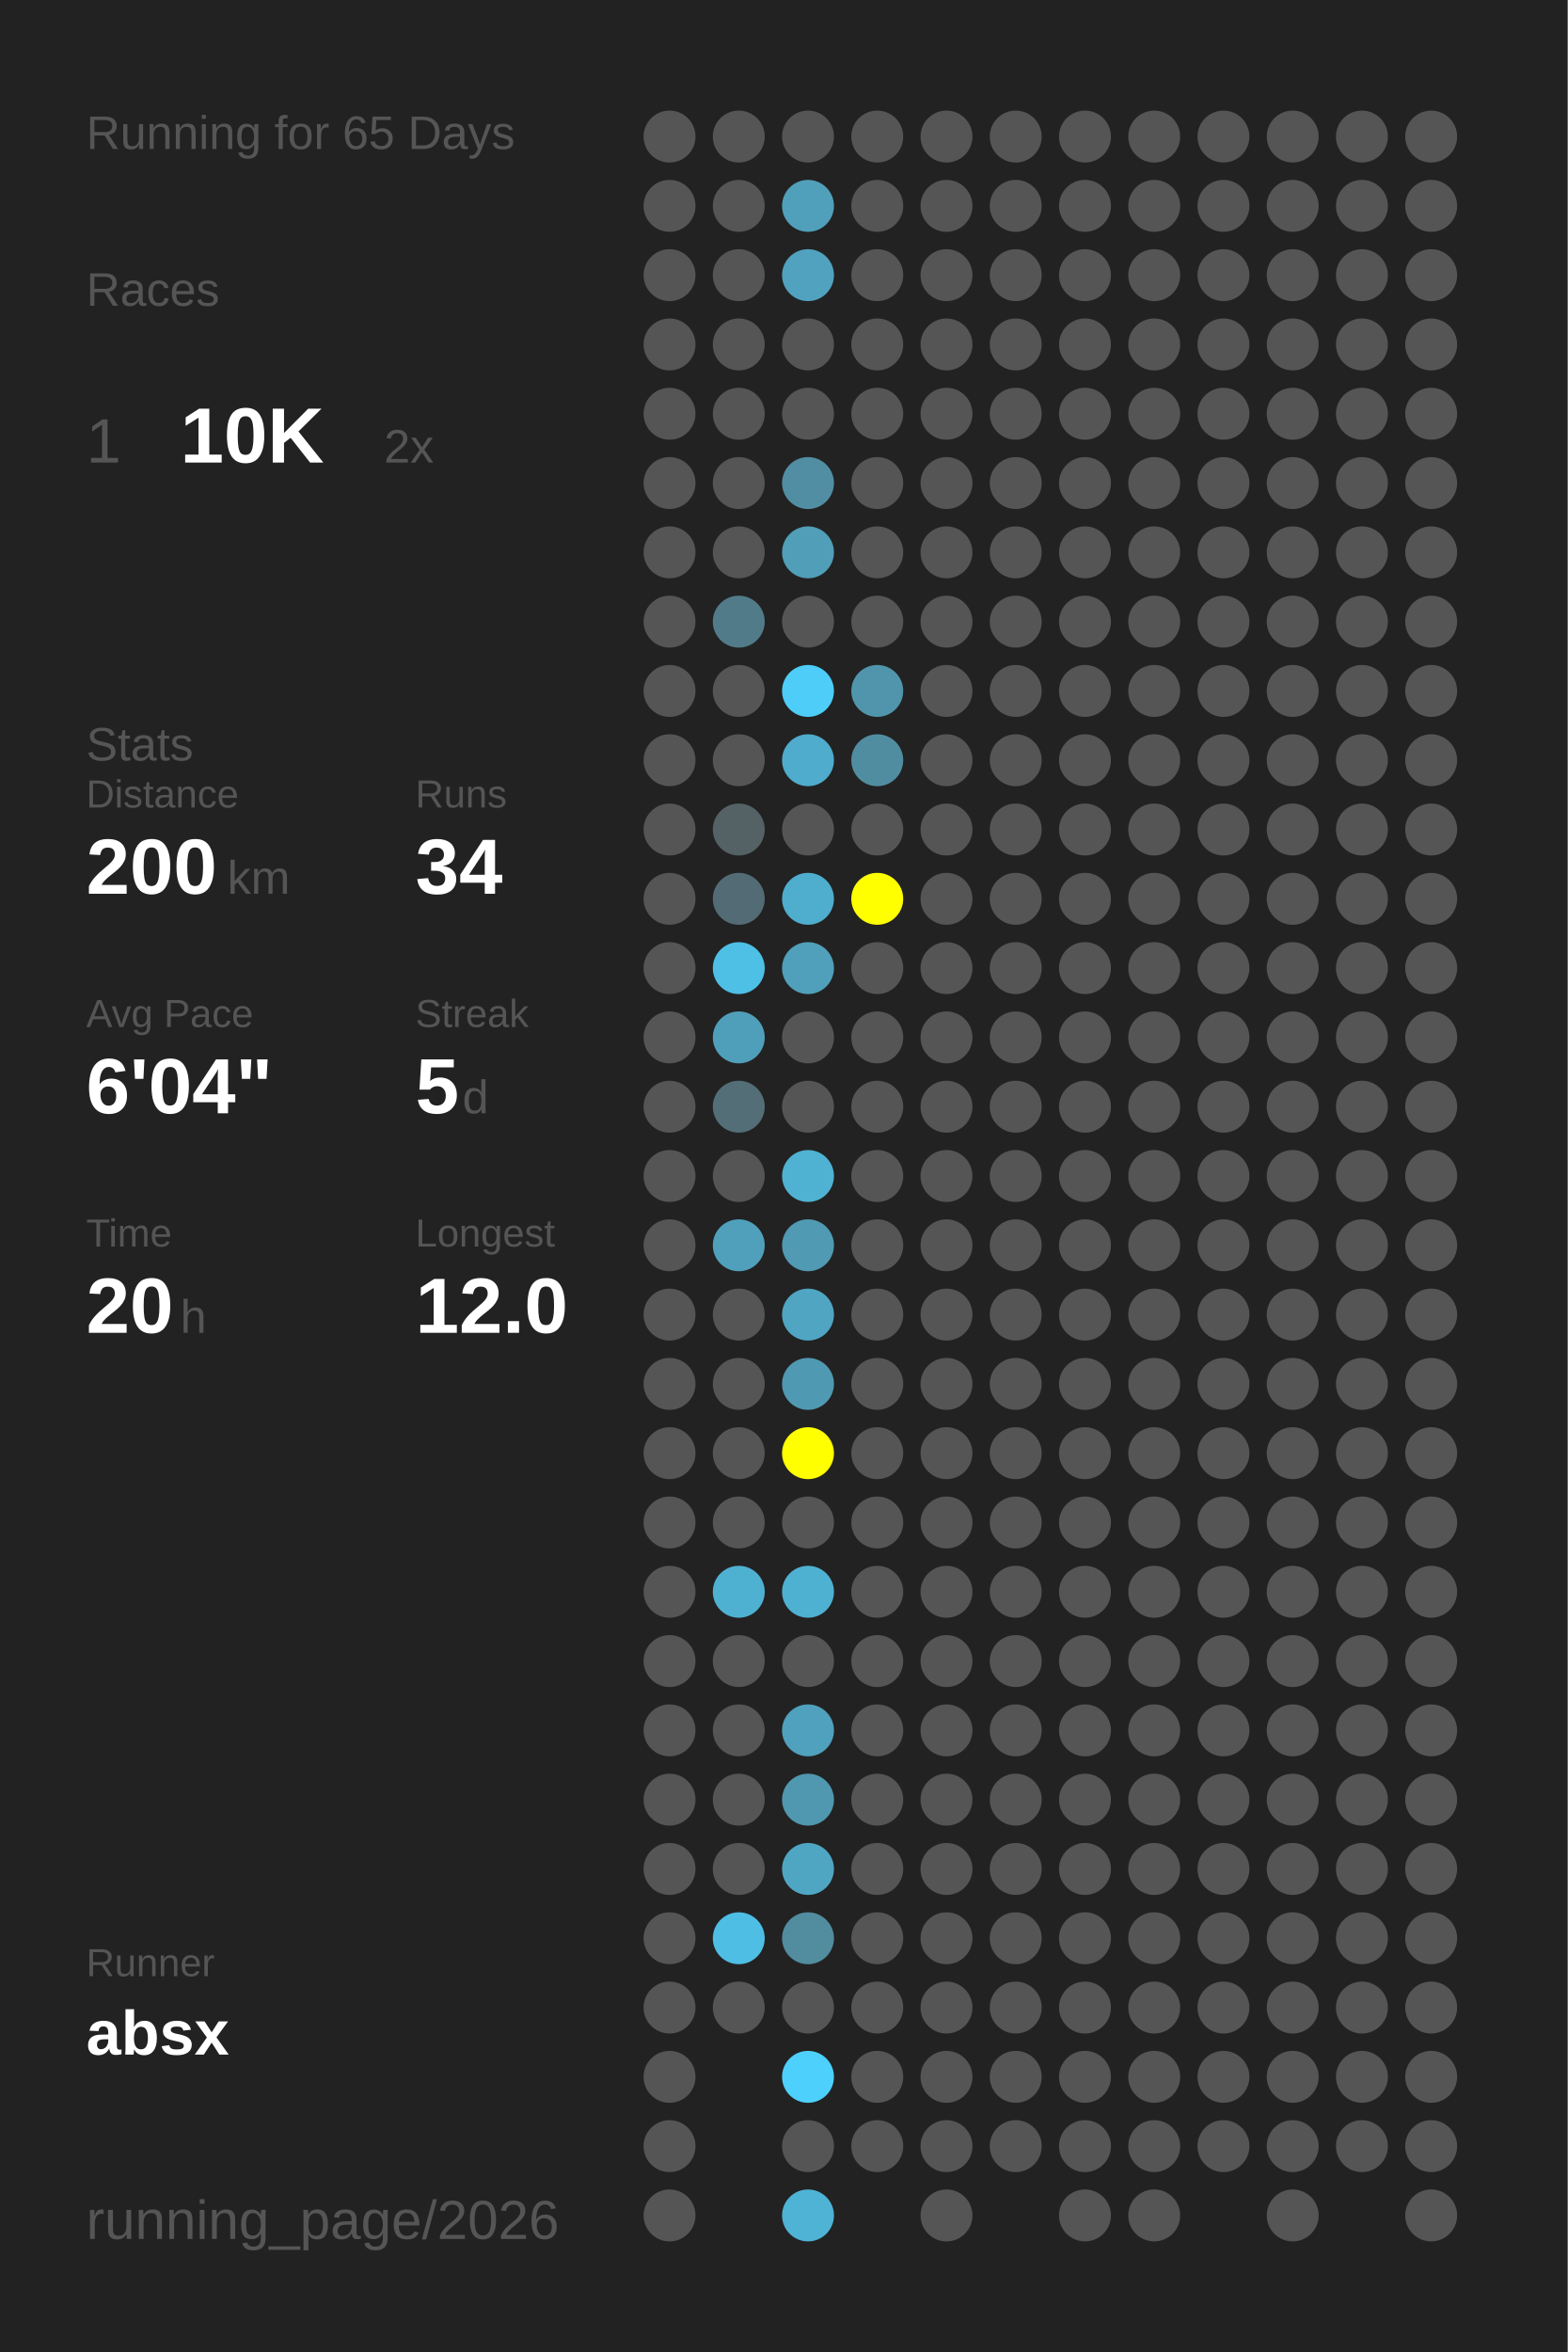
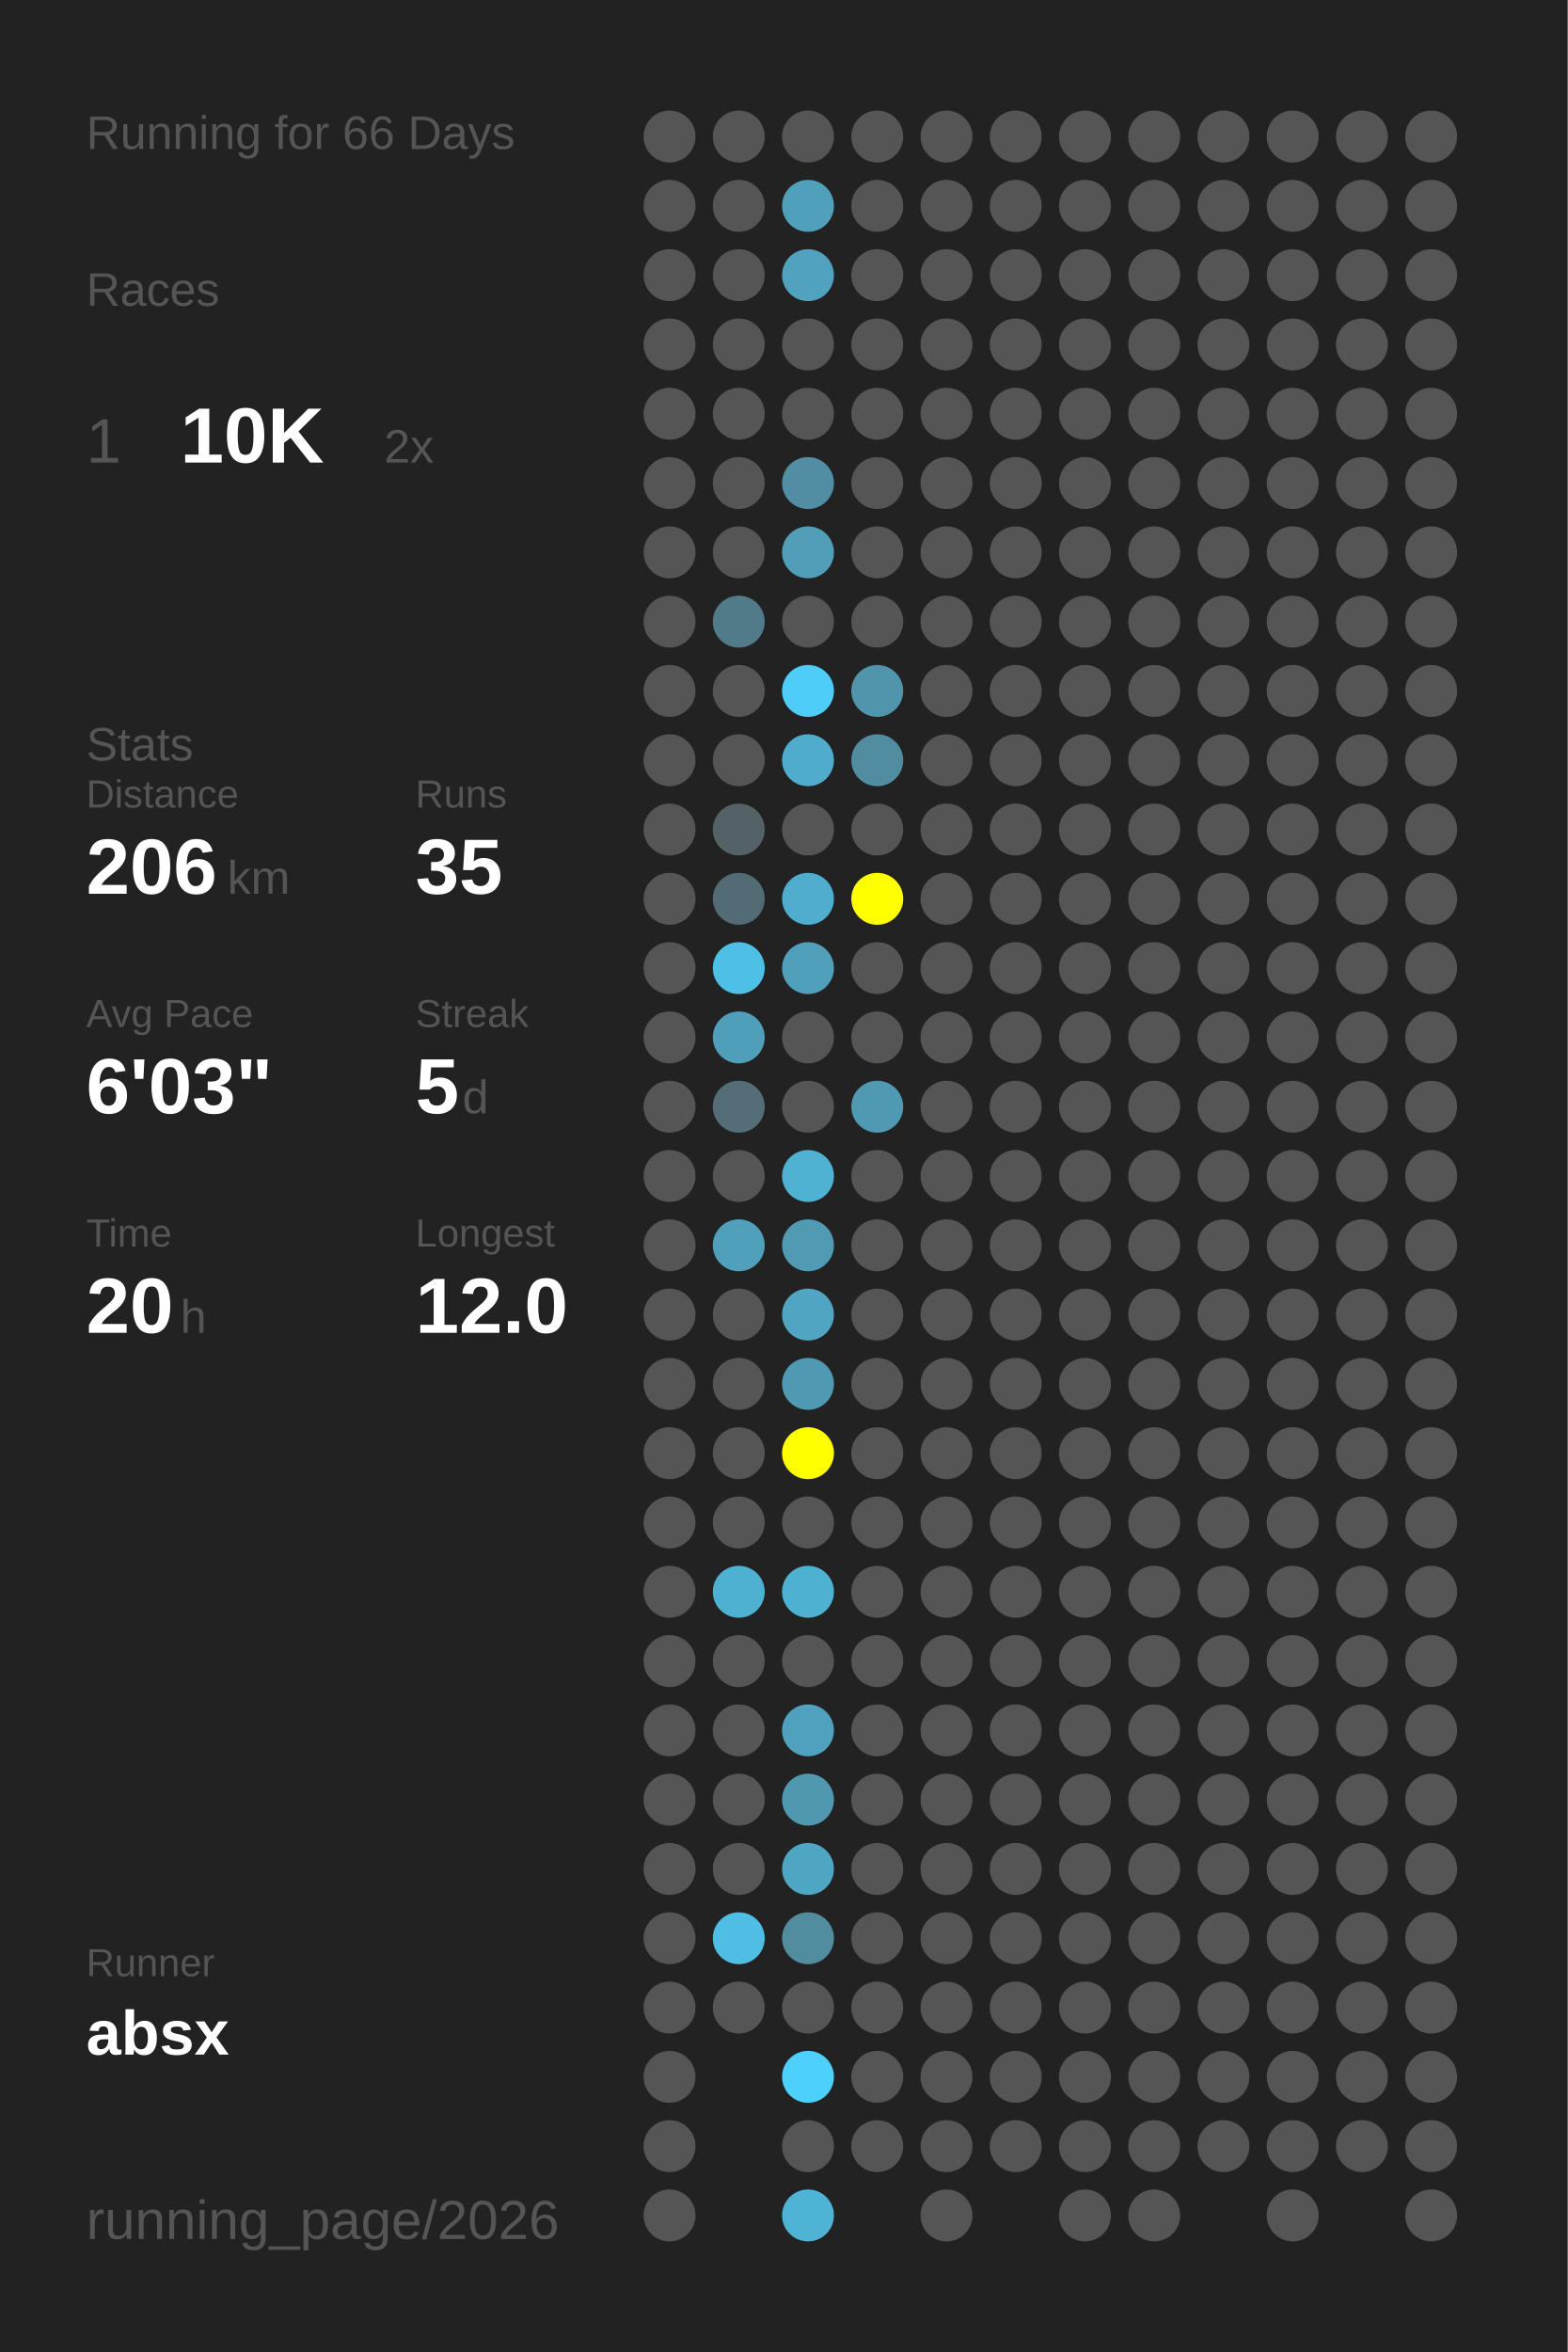
<svg xmlns="http://www.w3.org/2000/svg" baseProfile="full" height="300mm" version="1.1" viewBox="0,0,200,300" width="200mm">
  <defs />
  <rect fill="#222222" height="300" width="200" x="0" y="0" />
-   <text fill="#555555" style="font-size:6px; font-family:Arial;" x="11" y="19">Running for 65 Days</text>
+   <text fill="#555555" style="font-size:6px; font-family:Arial;" x="11" y="19">Running for 66 Days</text>
  <text fill="#555555" style="font-size:6px; font-family:Arial;" x="11" y="39">Races</text>
  <text fill="#555555" style="font-size:8px; font-family:Arial;" x="11" y="59">1</text>
  <text fill="#FFFFFF" style="font-size:10px; font-family:Arial; font-weight:bold;" x="23" y="59">10K</text>
  <text fill="#555555" style="font-size:6px; font-family:Arial;" x="49" y="59">2x</text>
  <text fill="#555555" style="font-size:6px; font-family:Arial;" x="11" y="97">Stats</text>
  <text fill="#555555" style="font-size:5px; font-family:Arial;" x="11" y="103">Distance</text>
-   <text fill="#FFFFFF" style="font-size:10px; font-family:Arial; font-weight:bold;" x="11" y="114">200</text>
+   <text fill="#FFFFFF" style="font-size:10px; font-family:Arial; font-weight:bold;" x="11" y="114">206</text>
  <text fill="#555555" style="font-size:6px; font-family:Arial;" x="29" y="114">km</text>
  <text fill="#555555" style="font-size:5px; font-family:Arial;" x="53" y="103">Runs</text>
-   <text fill="#FFFFFF" style="font-size:10px; font-family:Arial; font-weight:bold;" x="53" y="114">34</text>
+   <text fill="#FFFFFF" style="font-size:10px; font-family:Arial; font-weight:bold;" x="53" y="114">35</text>
  <text fill="#555555" style="font-size:5px; font-family:Arial;" x="11" y="131">Avg Pace</text>
-   <text fill="#FFFFFF" style="font-size:10px; font-family:Arial; font-weight:bold;" x="11" y="142">6'04"</text>
+   <text fill="#FFFFFF" style="font-size:10px; font-family:Arial; font-weight:bold;" x="11" y="142">6'03"</text>
  <text fill="#555555" style="font-size:5px; font-family:Arial;" x="53" y="131">Streak</text>
  <text fill="#FFFFFF" style="font-size:10px; font-family:Arial; font-weight:bold;" x="53" y="142">5</text>
  <text fill="#555555" style="font-size:6px; font-family:Arial;" x="59" y="142">d</text>
  <text fill="#555555" style="font-size:5px; font-family:Arial;" x="11" y="159">Time</text>
  <text fill="#FFFFFF" style="font-size:10px; font-family:Arial; font-weight:bold;" x="11" y="170">20</text>
  <text fill="#555555" style="font-size:6px; font-family:Arial;" x="23" y="170">h</text>
  <text fill="#555555" style="font-size:5px; font-family:Arial;" x="53" y="159">Longest</text>
  <text fill="#FFFFFF" style="font-size:10px; font-family:Arial; font-weight:bold;" x="53" y="170">12.0</text>
  <text fill="#555555" style="font-size:5px; font-family:Arial;" x="11" y="252.065">Runner</text>
  <text fill="#FFFFFF" style="font-size:8px; font-family:Arial; font-weight:bold;" x="11" y="262.065">absx</text>
  <text fill="#555555" style="font-size:7px; font-family:Arial;" x="11" y="285.581">running_page/2026</text>
  <circle cx="85.417" cy="17.419" fill="#555555" r="3.312" />
  <circle cx="85.417" cy="26.258" fill="#555555" r="3.312" />
  <circle cx="85.417" cy="35.097" fill="#555555" r="3.312" />
  <circle cx="85.417" cy="43.935" fill="#555555" r="3.312" />
  <circle cx="85.417" cy="52.774" fill="#555555" r="3.312" />
  <circle cx="85.417" cy="61.613" fill="#555555" r="3.312" />
  <circle cx="85.417" cy="70.452" fill="#555555" r="3.312" />
  <circle cx="85.417" cy="79.29" fill="#555555" r="3.312" />
  <circle cx="85.417" cy="88.129" fill="#555555" r="3.312" />
  <circle cx="85.417" cy="96.968" fill="#555555" r="3.312" />
  <circle cx="85.417" cy="105.806" fill="#555555" r="3.312" />
  <circle cx="85.417" cy="114.645" fill="#555555" r="3.312" />
  <circle cx="85.417" cy="123.484" fill="#555555" r="3.312" />
  <circle cx="85.417" cy="132.323" fill="#555555" r="3.312" />
  <circle cx="85.417" cy="141.161" fill="#555555" r="3.312" />
  <circle cx="85.417" cy="150" fill="#555555" r="3.312" />
  <circle cx="85.417" cy="158.839" fill="#555555" r="3.312" />
  <circle cx="85.417" cy="167.677" fill="#555555" r="3.312" />
  <circle cx="85.417" cy="176.516" fill="#555555" r="3.312" />
  <circle cx="85.417" cy="185.355" fill="#555555" r="3.312" />
  <circle cx="85.417" cy="194.194" fill="#555555" r="3.312" />
  <circle cx="85.417" cy="203.032" fill="#555555" r="3.312" />
  <circle cx="85.417" cy="211.871" fill="#555555" r="3.312" />
  <circle cx="85.417" cy="220.71" fill="#555555" r="3.312" />
  <circle cx="85.417" cy="229.548" fill="#555555" r="3.312" />
  <circle cx="85.417" cy="238.387" fill="#555555" r="3.312" />
  <circle cx="85.417" cy="247.226" fill="#555555" r="3.312" />
  <circle cx="85.417" cy="256.065" fill="#555555" r="3.312" />
  <circle cx="85.417" cy="264.903" fill="#555555" r="3.312" />
  <circle cx="85.417" cy="273.742" fill="#555555" r="3.312" />
  <circle cx="85.417" cy="282.581" fill="#555555" r="3.312" />
  <circle cx="94.25" cy="17.419" fill="#555555" r="3.312" />
  <circle cx="94.25" cy="26.258" fill="#555555" r="3.312" />
  <circle cx="94.25" cy="35.097" fill="#555555" r="3.312" />
  <circle cx="94.25" cy="43.935" fill="#555555" r="3.312" />
  <circle cx="94.25" cy="52.774" fill="#555555" r="3.312" />
  <circle cx="94.25" cy="61.613" fill="#555555" r="3.312" />
  <circle cx="94.25" cy="70.452" fill="#555555" r="3.312" />
  <circle cx="94.25" cy="79.29" fill="#527b89" r="3.312" />
  <circle cx="94.25" cy="88.129" fill="#555555" r="3.312" />
  <circle cx="94.25" cy="96.968" fill="#555555" r="3.312" />
  <circle cx="94.25" cy="105.806" fill="#546266" r="3.312" />
  <circle cx="94.25" cy="114.645" fill="#536b74" r="3.312" />
  <circle cx="94.25" cy="123.484" fill="#4ebfe5" r="3.312" />
  <circle cx="94.25" cy="132.323" fill="#509fba" r="3.312" />
  <circle cx="94.25" cy="141.161" fill="#536e77" r="3.312" />
  <circle cx="94.25" cy="150" fill="#555555" r="3.312" />
  <circle cx="94.25" cy="158.839" fill="#50a0bb" r="3.312" />
  <circle cx="94.25" cy="167.677" fill="#555555" r="3.312" />
  <circle cx="94.25" cy="176.516" fill="#555555" r="3.312" />
  <circle cx="94.25" cy="185.355" fill="#555555" r="3.312" />
  <circle cx="94.25" cy="194.194" fill="#555555" r="3.312" />
  <circle cx="94.25" cy="203.032" fill="#4fb1d2" r="3.312" />
  <circle cx="94.25" cy="211.871" fill="#555555" r="3.312" />
  <circle cx="94.25" cy="220.71" fill="#555555" r="3.312" />
  <circle cx="94.25" cy="229.548" fill="#555555" r="3.312" />
  <circle cx="94.25" cy="238.387" fill="#555555" r="3.312" />
  <circle cx="94.25" cy="247.226" fill="#4ebee4" r="3.312" />
  <circle cx="94.25" cy="256.065" fill="#555555" r="3.312" />
  <circle cx="103.083" cy="17.419" fill="#555555" r="3.312" />
  <circle cx="103.083" cy="26.258" fill="#50a0bb" r="3.312" />
  <circle cx="103.083" cy="35.097" fill="#50a2bf" r="3.312" />
  <circle cx="103.083" cy="43.935" fill="#555555" r="3.312" />
  <circle cx="103.083" cy="52.774" fill="#555555" r="3.312" />
  <circle cx="103.083" cy="61.613" fill="#518ea3" r="3.312" />
  <circle cx="103.083" cy="70.452" fill="#509eb8" r="3.312" />
  <circle cx="103.083" cy="79.29" fill="#555555" r="3.312" />
  <circle cx="103.083" cy="88.129" fill="#4dcdf8" r="3.312" />
  <circle cx="103.083" cy="96.968" fill="#4faccc" r="3.312" />
  <circle cx="103.083" cy="105.806" fill="#555555" r="3.312" />
  <circle cx="103.083" cy="114.645" fill="#4fadcd" r="3.312" />
  <circle cx="103.083" cy="123.484" fill="#50a0bb" r="3.312" />
  <circle cx="103.083" cy="132.323" fill="#555555" r="3.312" />
  <circle cx="103.083" cy="141.161" fill="#555555" r="3.312" />
  <circle cx="103.083" cy="150" fill="#4fb2d3" r="3.312" />
  <circle cx="103.083" cy="158.839" fill="#509ab3" r="3.312" />
  <circle cx="103.083" cy="167.677" fill="#4fa5c2" r="3.312" />
  <circle cx="103.083" cy="176.516" fill="#5099b2" r="3.312" />
  <circle cx="103.083" cy="185.355" fill="#FFFF00" r="3.312" />
  <circle cx="103.083" cy="194.194" fill="#555555" r="3.312" />
  <circle cx="103.083" cy="203.032" fill="#4fb1d2" r="3.312" />
  <circle cx="103.083" cy="211.871" fill="#555555" r="3.312" />
  <circle cx="103.083" cy="220.71" fill="#50a1bd" r="3.312" />
  <circle cx="103.083" cy="229.548" fill="#5098b0" r="3.312" />
  <circle cx="103.083" cy="238.387" fill="#4fa6c3" r="3.312" />
  <circle cx="103.083" cy="247.226" fill="#518c9f" r="3.312" />
  <circle cx="103.083" cy="256.065" fill="#555555" r="3.312" />
  <circle cx="103.083" cy="264.903" fill="#4dd0fc" r="3.312" />
  <circle cx="103.083" cy="273.742" fill="#555555" r="3.312" />
  <circle cx="103.083" cy="282.581" fill="#4eb3d5" r="3.312" />
  <circle cx="111.917" cy="17.419" fill="#555555" r="3.312" />
  <circle cx="111.917" cy="26.258" fill="#555555" r="3.312" />
  <circle cx="111.917" cy="35.097" fill="#555555" r="3.312" />
  <circle cx="111.917" cy="43.935" fill="#555555" r="3.312" />
  <circle cx="111.917" cy="52.774" fill="#555555" r="3.312" />
  <circle cx="111.917" cy="61.613" fill="#555555" r="3.312" />
  <circle cx="111.917" cy="70.452" fill="#555555" r="3.312" />
  <circle cx="111.917" cy="79.29" fill="#555555" r="3.312" />
  <circle cx="111.917" cy="88.129" fill="#5095ac" r="3.312" />
  <circle cx="111.917" cy="96.968" fill="#518da1" r="3.312" />
  <circle cx="111.917" cy="105.806" fill="#555555" r="3.312" />
  <circle cx="111.917" cy="114.645" fill="#FFFF00" r="3.312" />
  <circle cx="111.917" cy="123.484" fill="#555555" r="3.312" />
  <circle cx="111.917" cy="132.323" fill="#555555" r="3.312" />
-   <circle cx="111.917" cy="141.161" fill="#555555" r="3.312" />
+   <circle cx="111.917" cy="141.161" fill="#5099b2" r="3.312" />
  <circle cx="111.917" cy="150" fill="#555555" r="3.312" />
  <circle cx="111.917" cy="158.839" fill="#555555" r="3.312" />
  <circle cx="111.917" cy="167.677" fill="#555555" r="3.312" />
  <circle cx="111.917" cy="176.516" fill="#555555" r="3.312" />
  <circle cx="111.917" cy="185.355" fill="#555555" r="3.312" />
  <circle cx="111.917" cy="194.194" fill="#555555" r="3.312" />
  <circle cx="111.917" cy="203.032" fill="#555555" r="3.312" />
  <circle cx="111.917" cy="211.871" fill="#555555" r="3.312" />
  <circle cx="111.917" cy="220.71" fill="#555555" r="3.312" />
  <circle cx="111.917" cy="229.548" fill="#555555" r="3.312" />
  <circle cx="111.917" cy="238.387" fill="#555555" r="3.312" />
  <circle cx="111.917" cy="247.226" fill="#555555" r="3.312" />
  <circle cx="111.917" cy="256.065" fill="#555555" r="3.312" />
  <circle cx="111.917" cy="264.903" fill="#555555" r="3.312" />
  <circle cx="111.917" cy="273.742" fill="#555555" r="3.312" />
  <circle cx="120.75" cy="17.419" fill="#555555" r="3.312" />
  <circle cx="120.75" cy="26.258" fill="#555555" r="3.312" />
  <circle cx="120.75" cy="35.097" fill="#555555" r="3.312" />
  <circle cx="120.75" cy="43.935" fill="#555555" r="3.312" />
  <circle cx="120.75" cy="52.774" fill="#555555" r="3.312" />
  <circle cx="120.75" cy="61.613" fill="#555555" r="3.312" />
  <circle cx="120.75" cy="70.452" fill="#555555" r="3.312" />
  <circle cx="120.75" cy="79.29" fill="#555555" r="3.312" />
  <circle cx="120.75" cy="88.129" fill="#555555" r="3.312" />
  <circle cx="120.75" cy="96.968" fill="#555555" r="3.312" />
  <circle cx="120.75" cy="105.806" fill="#555555" r="3.312" />
  <circle cx="120.75" cy="114.645" fill="#555555" r="3.312" />
  <circle cx="120.75" cy="123.484" fill="#555555" r="3.312" />
  <circle cx="120.75" cy="132.323" fill="#555555" r="3.312" />
  <circle cx="120.75" cy="141.161" fill="#555555" r="3.312" />
  <circle cx="120.75" cy="150" fill="#555555" r="3.312" />
  <circle cx="120.75" cy="158.839" fill="#555555" r="3.312" />
  <circle cx="120.75" cy="167.677" fill="#555555" r="3.312" />
  <circle cx="120.75" cy="176.516" fill="#555555" r="3.312" />
  <circle cx="120.75" cy="185.355" fill="#555555" r="3.312" />
  <circle cx="120.75" cy="194.194" fill="#555555" r="3.312" />
  <circle cx="120.75" cy="203.032" fill="#555555" r="3.312" />
  <circle cx="120.75" cy="211.871" fill="#555555" r="3.312" />
  <circle cx="120.75" cy="220.71" fill="#555555" r="3.312" />
  <circle cx="120.75" cy="229.548" fill="#555555" r="3.312" />
  <circle cx="120.75" cy="238.387" fill="#555555" r="3.312" />
  <circle cx="120.75" cy="247.226" fill="#555555" r="3.312" />
  <circle cx="120.75" cy="256.065" fill="#555555" r="3.312" />
  <circle cx="120.75" cy="264.903" fill="#555555" r="3.312" />
  <circle cx="120.75" cy="273.742" fill="#555555" r="3.312" />
  <circle cx="120.75" cy="282.581" fill="#555555" r="3.312" />
  <circle cx="129.583" cy="17.419" fill="#555555" r="3.312" />
  <circle cx="129.583" cy="26.258" fill="#555555" r="3.312" />
  <circle cx="129.583" cy="35.097" fill="#555555" r="3.312" />
  <circle cx="129.583" cy="43.935" fill="#555555" r="3.312" />
  <circle cx="129.583" cy="52.774" fill="#555555" r="3.312" />
  <circle cx="129.583" cy="61.613" fill="#555555" r="3.312" />
  <circle cx="129.583" cy="70.452" fill="#555555" r="3.312" />
  <circle cx="129.583" cy="79.29" fill="#555555" r="3.312" />
  <circle cx="129.583" cy="88.129" fill="#555555" r="3.312" />
  <circle cx="129.583" cy="96.968" fill="#555555" r="3.312" />
  <circle cx="129.583" cy="105.806" fill="#555555" r="3.312" />
  <circle cx="129.583" cy="114.645" fill="#555555" r="3.312" />
  <circle cx="129.583" cy="123.484" fill="#555555" r="3.312" />
  <circle cx="129.583" cy="132.323" fill="#555555" r="3.312" />
  <circle cx="129.583" cy="141.161" fill="#555555" r="3.312" />
  <circle cx="129.583" cy="150" fill="#555555" r="3.312" />
  <circle cx="129.583" cy="158.839" fill="#555555" r="3.312" />
  <circle cx="129.583" cy="167.677" fill="#555555" r="3.312" />
  <circle cx="129.583" cy="176.516" fill="#555555" r="3.312" />
  <circle cx="129.583" cy="185.355" fill="#555555" r="3.312" />
  <circle cx="129.583" cy="194.194" fill="#555555" r="3.312" />
  <circle cx="129.583" cy="203.032" fill="#555555" r="3.312" />
  <circle cx="129.583" cy="211.871" fill="#555555" r="3.312" />
  <circle cx="129.583" cy="220.71" fill="#555555" r="3.312" />
  <circle cx="129.583" cy="229.548" fill="#555555" r="3.312" />
  <circle cx="129.583" cy="238.387" fill="#555555" r="3.312" />
  <circle cx="129.583" cy="247.226" fill="#555555" r="3.312" />
  <circle cx="129.583" cy="256.065" fill="#555555" r="3.312" />
  <circle cx="129.583" cy="264.903" fill="#555555" r="3.312" />
  <circle cx="129.583" cy="273.742" fill="#555555" r="3.312" />
  <circle cx="138.417" cy="17.419" fill="#555555" r="3.312" />
  <circle cx="138.417" cy="26.258" fill="#555555" r="3.312" />
  <circle cx="138.417" cy="35.097" fill="#555555" r="3.312" />
  <circle cx="138.417" cy="43.935" fill="#555555" r="3.312" />
  <circle cx="138.417" cy="52.774" fill="#555555" r="3.312" />
  <circle cx="138.417" cy="61.613" fill="#555555" r="3.312" />
  <circle cx="138.417" cy="70.452" fill="#555555" r="3.312" />
  <circle cx="138.417" cy="79.29" fill="#555555" r="3.312" />
  <circle cx="138.417" cy="88.129" fill="#555555" r="3.312" />
  <circle cx="138.417" cy="96.968" fill="#555555" r="3.312" />
  <circle cx="138.417" cy="105.806" fill="#555555" r="3.312" />
  <circle cx="138.417" cy="114.645" fill="#555555" r="3.312" />
  <circle cx="138.417" cy="123.484" fill="#555555" r="3.312" />
  <circle cx="138.417" cy="132.323" fill="#555555" r="3.312" />
  <circle cx="138.417" cy="141.161" fill="#555555" r="3.312" />
  <circle cx="138.417" cy="150" fill="#555555" r="3.312" />
  <circle cx="138.417" cy="158.839" fill="#555555" r="3.312" />
  <circle cx="138.417" cy="167.677" fill="#555555" r="3.312" />
  <circle cx="138.417" cy="176.516" fill="#555555" r="3.312" />
  <circle cx="138.417" cy="185.355" fill="#555555" r="3.312" />
  <circle cx="138.417" cy="194.194" fill="#555555" r="3.312" />
  <circle cx="138.417" cy="203.032" fill="#555555" r="3.312" />
  <circle cx="138.417" cy="211.871" fill="#555555" r="3.312" />
  <circle cx="138.417" cy="220.71" fill="#555555" r="3.312" />
  <circle cx="138.417" cy="229.548" fill="#555555" r="3.312" />
  <circle cx="138.417" cy="238.387" fill="#555555" r="3.312" />
  <circle cx="138.417" cy="247.226" fill="#555555" r="3.312" />
  <circle cx="138.417" cy="256.065" fill="#555555" r="3.312" />
  <circle cx="138.417" cy="264.903" fill="#555555" r="3.312" />
  <circle cx="138.417" cy="273.742" fill="#555555" r="3.312" />
  <circle cx="138.417" cy="282.581" fill="#555555" r="3.312" />
  <circle cx="147.25" cy="17.419" fill="#555555" r="3.312" />
  <circle cx="147.25" cy="26.258" fill="#555555" r="3.312" />
  <circle cx="147.25" cy="35.097" fill="#555555" r="3.312" />
  <circle cx="147.25" cy="43.935" fill="#555555" r="3.312" />
  <circle cx="147.25" cy="52.774" fill="#555555" r="3.312" />
  <circle cx="147.25" cy="61.613" fill="#555555" r="3.312" />
  <circle cx="147.25" cy="70.452" fill="#555555" r="3.312" />
  <circle cx="147.25" cy="79.29" fill="#555555" r="3.312" />
  <circle cx="147.25" cy="88.129" fill="#555555" r="3.312" />
  <circle cx="147.25" cy="96.968" fill="#555555" r="3.312" />
  <circle cx="147.25" cy="105.806" fill="#555555" r="3.312" />
  <circle cx="147.25" cy="114.645" fill="#555555" r="3.312" />
  <circle cx="147.25" cy="123.484" fill="#555555" r="3.312" />
  <circle cx="147.25" cy="132.323" fill="#555555" r="3.312" />
  <circle cx="147.25" cy="141.161" fill="#555555" r="3.312" />
  <circle cx="147.25" cy="150" fill="#555555" r="3.312" />
  <circle cx="147.25" cy="158.839" fill="#555555" r="3.312" />
  <circle cx="147.25" cy="167.677" fill="#555555" r="3.312" />
  <circle cx="147.25" cy="176.516" fill="#555555" r="3.312" />
  <circle cx="147.25" cy="185.355" fill="#555555" r="3.312" />
  <circle cx="147.25" cy="194.194" fill="#555555" r="3.312" />
  <circle cx="147.25" cy="203.032" fill="#555555" r="3.312" />
  <circle cx="147.25" cy="211.871" fill="#555555" r="3.312" />
  <circle cx="147.25" cy="220.71" fill="#555555" r="3.312" />
  <circle cx="147.25" cy="229.548" fill="#555555" r="3.312" />
  <circle cx="147.25" cy="238.387" fill="#555555" r="3.312" />
  <circle cx="147.25" cy="247.226" fill="#555555" r="3.312" />
  <circle cx="147.25" cy="256.065" fill="#555555" r="3.312" />
  <circle cx="147.25" cy="264.903" fill="#555555" r="3.312" />
  <circle cx="147.25" cy="273.742" fill="#555555" r="3.312" />
  <circle cx="147.25" cy="282.581" fill="#555555" r="3.312" />
  <circle cx="156.083" cy="17.419" fill="#555555" r="3.312" />
  <circle cx="156.083" cy="26.258" fill="#555555" r="3.312" />
  <circle cx="156.083" cy="35.097" fill="#555555" r="3.312" />
  <circle cx="156.083" cy="43.935" fill="#555555" r="3.312" />
  <circle cx="156.083" cy="52.774" fill="#555555" r="3.312" />
  <circle cx="156.083" cy="61.613" fill="#555555" r="3.312" />
  <circle cx="156.083" cy="70.452" fill="#555555" r="3.312" />
  <circle cx="156.083" cy="79.29" fill="#555555" r="3.312" />
  <circle cx="156.083" cy="88.129" fill="#555555" r="3.312" />
  <circle cx="156.083" cy="96.968" fill="#555555" r="3.312" />
  <circle cx="156.083" cy="105.806" fill="#555555" r="3.312" />
  <circle cx="156.083" cy="114.645" fill="#555555" r="3.312" />
  <circle cx="156.083" cy="123.484" fill="#555555" r="3.312" />
  <circle cx="156.083" cy="132.323" fill="#555555" r="3.312" />
  <circle cx="156.083" cy="141.161" fill="#555555" r="3.312" />
  <circle cx="156.083" cy="150" fill="#555555" r="3.312" />
  <circle cx="156.083" cy="158.839" fill="#555555" r="3.312" />
  <circle cx="156.083" cy="167.677" fill="#555555" r="3.312" />
  <circle cx="156.083" cy="176.516" fill="#555555" r="3.312" />
  <circle cx="156.083" cy="185.355" fill="#555555" r="3.312" />
  <circle cx="156.083" cy="194.194" fill="#555555" r="3.312" />
  <circle cx="156.083" cy="203.032" fill="#555555" r="3.312" />
  <circle cx="156.083" cy="211.871" fill="#555555" r="3.312" />
  <circle cx="156.083" cy="220.71" fill="#555555" r="3.312" />
  <circle cx="156.083" cy="229.548" fill="#555555" r="3.312" />
  <circle cx="156.083" cy="238.387" fill="#555555" r="3.312" />
  <circle cx="156.083" cy="247.226" fill="#555555" r="3.312" />
  <circle cx="156.083" cy="256.065" fill="#555555" r="3.312" />
  <circle cx="156.083" cy="264.903" fill="#555555" r="3.312" />
  <circle cx="156.083" cy="273.742" fill="#555555" r="3.312" />
  <circle cx="164.917" cy="17.419" fill="#555555" r="3.312" />
  <circle cx="164.917" cy="26.258" fill="#555555" r="3.312" />
  <circle cx="164.917" cy="35.097" fill="#555555" r="3.312" />
  <circle cx="164.917" cy="43.935" fill="#555555" r="3.312" />
  <circle cx="164.917" cy="52.774" fill="#555555" r="3.312" />
  <circle cx="164.917" cy="61.613" fill="#555555" r="3.312" />
  <circle cx="164.917" cy="70.452" fill="#555555" r="3.312" />
  <circle cx="164.917" cy="79.29" fill="#555555" r="3.312" />
  <circle cx="164.917" cy="88.129" fill="#555555" r="3.312" />
  <circle cx="164.917" cy="96.968" fill="#555555" r="3.312" />
  <circle cx="164.917" cy="105.806" fill="#555555" r="3.312" />
  <circle cx="164.917" cy="114.645" fill="#555555" r="3.312" />
  <circle cx="164.917" cy="123.484" fill="#555555" r="3.312" />
  <circle cx="164.917" cy="132.323" fill="#555555" r="3.312" />
  <circle cx="164.917" cy="141.161" fill="#555555" r="3.312" />
  <circle cx="164.917" cy="150" fill="#555555" r="3.312" />
  <circle cx="164.917" cy="158.839" fill="#555555" r="3.312" />
  <circle cx="164.917" cy="167.677" fill="#555555" r="3.312" />
  <circle cx="164.917" cy="176.516" fill="#555555" r="3.312" />
  <circle cx="164.917" cy="185.355" fill="#555555" r="3.312" />
  <circle cx="164.917" cy="194.194" fill="#555555" r="3.312" />
  <circle cx="164.917" cy="203.032" fill="#555555" r="3.312" />
  <circle cx="164.917" cy="211.871" fill="#555555" r="3.312" />
  <circle cx="164.917" cy="220.71" fill="#555555" r="3.312" />
  <circle cx="164.917" cy="229.548" fill="#555555" r="3.312" />
  <circle cx="164.917" cy="238.387" fill="#555555" r="3.312" />
  <circle cx="164.917" cy="247.226" fill="#555555" r="3.312" />
  <circle cx="164.917" cy="256.065" fill="#555555" r="3.312" />
  <circle cx="164.917" cy="264.903" fill="#555555" r="3.312" />
  <circle cx="164.917" cy="273.742" fill="#555555" r="3.312" />
  <circle cx="164.917" cy="282.581" fill="#555555" r="3.312" />
  <circle cx="173.75" cy="17.419" fill="#555555" r="3.312" />
  <circle cx="173.75" cy="26.258" fill="#555555" r="3.312" />
  <circle cx="173.75" cy="35.097" fill="#555555" r="3.312" />
  <circle cx="173.75" cy="43.935" fill="#555555" r="3.312" />
  <circle cx="173.75" cy="52.774" fill="#555555" r="3.312" />
  <circle cx="173.75" cy="61.613" fill="#555555" r="3.312" />
  <circle cx="173.75" cy="70.452" fill="#555555" r="3.312" />
  <circle cx="173.75" cy="79.29" fill="#555555" r="3.312" />
  <circle cx="173.75" cy="88.129" fill="#555555" r="3.312" />
  <circle cx="173.75" cy="96.968" fill="#555555" r="3.312" />
  <circle cx="173.75" cy="105.806" fill="#555555" r="3.312" />
  <circle cx="173.75" cy="114.645" fill="#555555" r="3.312" />
  <circle cx="173.75" cy="123.484" fill="#555555" r="3.312" />
  <circle cx="173.75" cy="132.323" fill="#555555" r="3.312" />
  <circle cx="173.75" cy="141.161" fill="#555555" r="3.312" />
  <circle cx="173.75" cy="150" fill="#555555" r="3.312" />
  <circle cx="173.75" cy="158.839" fill="#555555" r="3.312" />
  <circle cx="173.75" cy="167.677" fill="#555555" r="3.312" />
  <circle cx="173.75" cy="176.516" fill="#555555" r="3.312" />
  <circle cx="173.75" cy="185.355" fill="#555555" r="3.312" />
  <circle cx="173.75" cy="194.194" fill="#555555" r="3.312" />
  <circle cx="173.75" cy="203.032" fill="#555555" r="3.312" />
  <circle cx="173.75" cy="211.871" fill="#555555" r="3.312" />
  <circle cx="173.75" cy="220.71" fill="#555555" r="3.312" />
  <circle cx="173.75" cy="229.548" fill="#555555" r="3.312" />
  <circle cx="173.75" cy="238.387" fill="#555555" r="3.312" />
  <circle cx="173.75" cy="247.226" fill="#555555" r="3.312" />
  <circle cx="173.75" cy="256.065" fill="#555555" r="3.312" />
  <circle cx="173.75" cy="264.903" fill="#555555" r="3.312" />
  <circle cx="173.75" cy="273.742" fill="#555555" r="3.312" />
  <circle cx="182.583" cy="17.419" fill="#555555" r="3.312" />
  <circle cx="182.583" cy="26.258" fill="#555555" r="3.312" />
  <circle cx="182.583" cy="35.097" fill="#555555" r="3.312" />
  <circle cx="182.583" cy="43.935" fill="#555555" r="3.312" />
  <circle cx="182.583" cy="52.774" fill="#555555" r="3.312" />
  <circle cx="182.583" cy="61.613" fill="#555555" r="3.312" />
  <circle cx="182.583" cy="70.452" fill="#555555" r="3.312" />
  <circle cx="182.583" cy="79.29" fill="#555555" r="3.312" />
  <circle cx="182.583" cy="88.129" fill="#555555" r="3.312" />
  <circle cx="182.583" cy="96.968" fill="#555555" r="3.312" />
  <circle cx="182.583" cy="105.806" fill="#555555" r="3.312" />
  <circle cx="182.583" cy="114.645" fill="#555555" r="3.312" />
  <circle cx="182.583" cy="123.484" fill="#555555" r="3.312" />
  <circle cx="182.583" cy="132.323" fill="#555555" r="3.312" />
  <circle cx="182.583" cy="141.161" fill="#555555" r="3.312" />
  <circle cx="182.583" cy="150" fill="#555555" r="3.312" />
  <circle cx="182.583" cy="158.839" fill="#555555" r="3.312" />
  <circle cx="182.583" cy="167.677" fill="#555555" r="3.312" />
  <circle cx="182.583" cy="176.516" fill="#555555" r="3.312" />
  <circle cx="182.583" cy="185.355" fill="#555555" r="3.312" />
  <circle cx="182.583" cy="194.194" fill="#555555" r="3.312" />
  <circle cx="182.583" cy="203.032" fill="#555555" r="3.312" />
  <circle cx="182.583" cy="211.871" fill="#555555" r="3.312" />
  <circle cx="182.583" cy="220.71" fill="#555555" r="3.312" />
  <circle cx="182.583" cy="229.548" fill="#555555" r="3.312" />
  <circle cx="182.583" cy="238.387" fill="#555555" r="3.312" />
  <circle cx="182.583" cy="247.226" fill="#555555" r="3.312" />
  <circle cx="182.583" cy="256.065" fill="#555555" r="3.312" />
  <circle cx="182.583" cy="264.903" fill="#555555" r="3.312" />
  <circle cx="182.583" cy="273.742" fill="#555555" r="3.312" />
  <circle cx="182.583" cy="282.581" fill="#555555" r="3.312" />
</svg>
